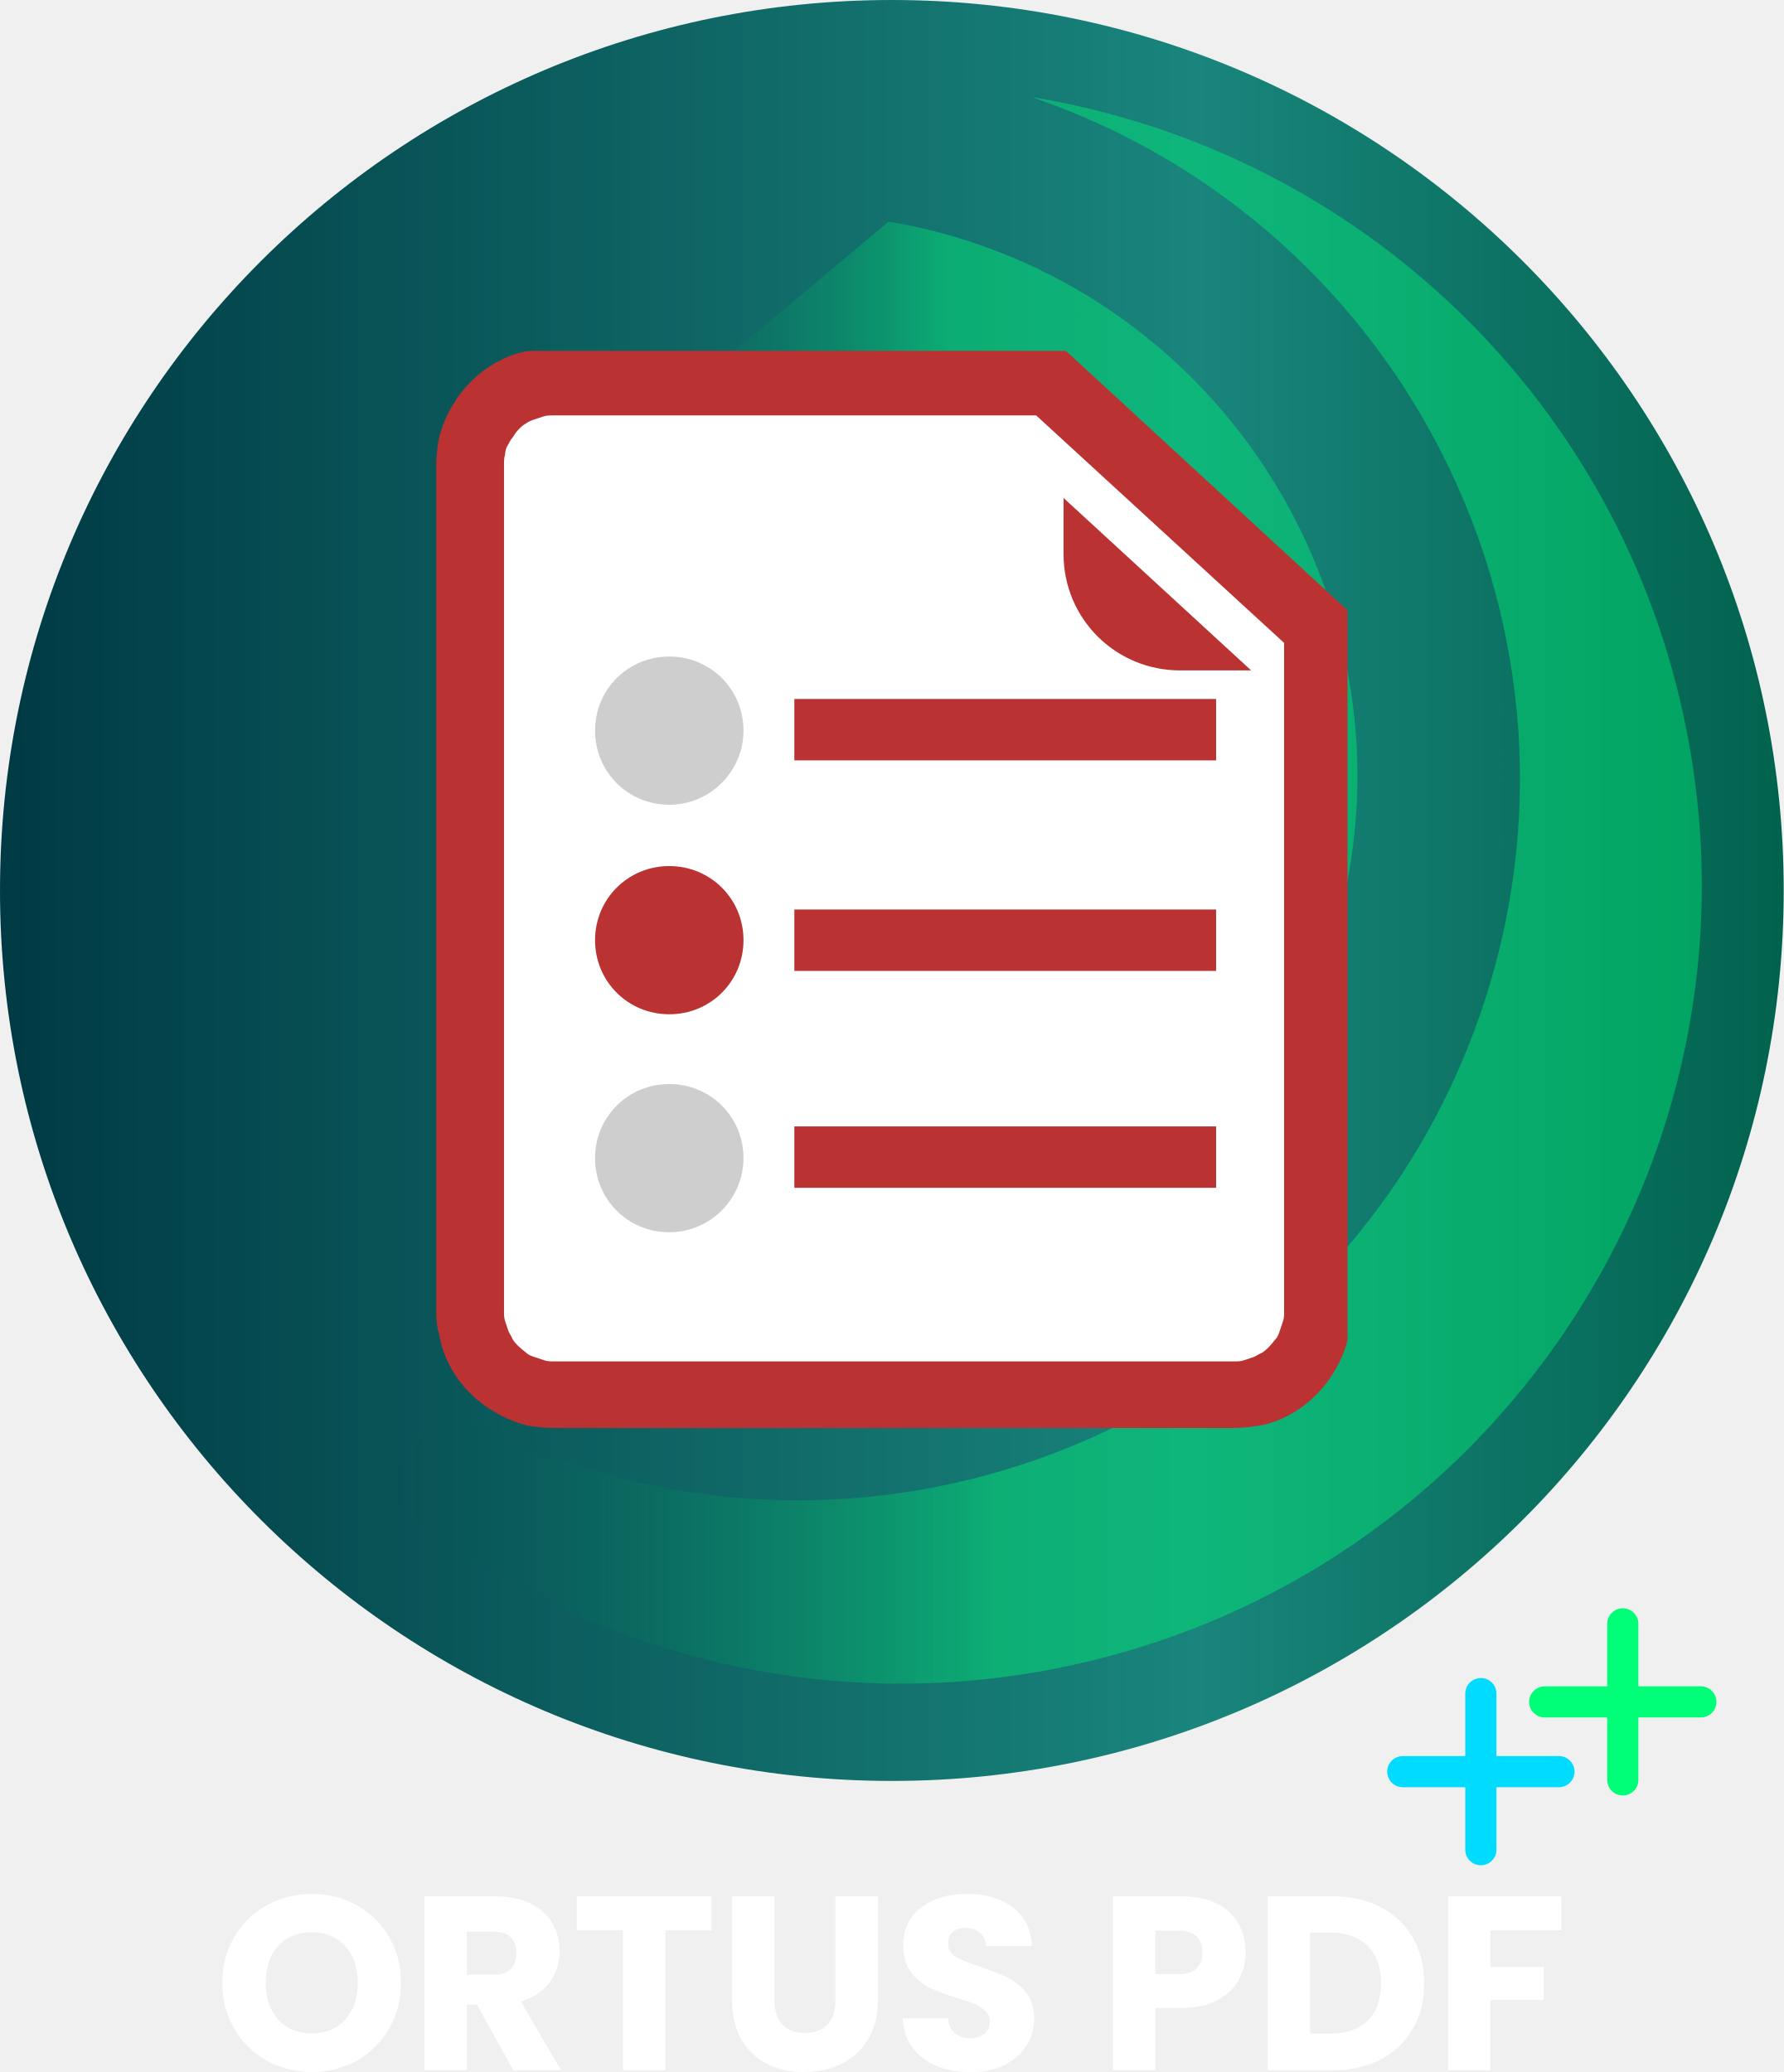
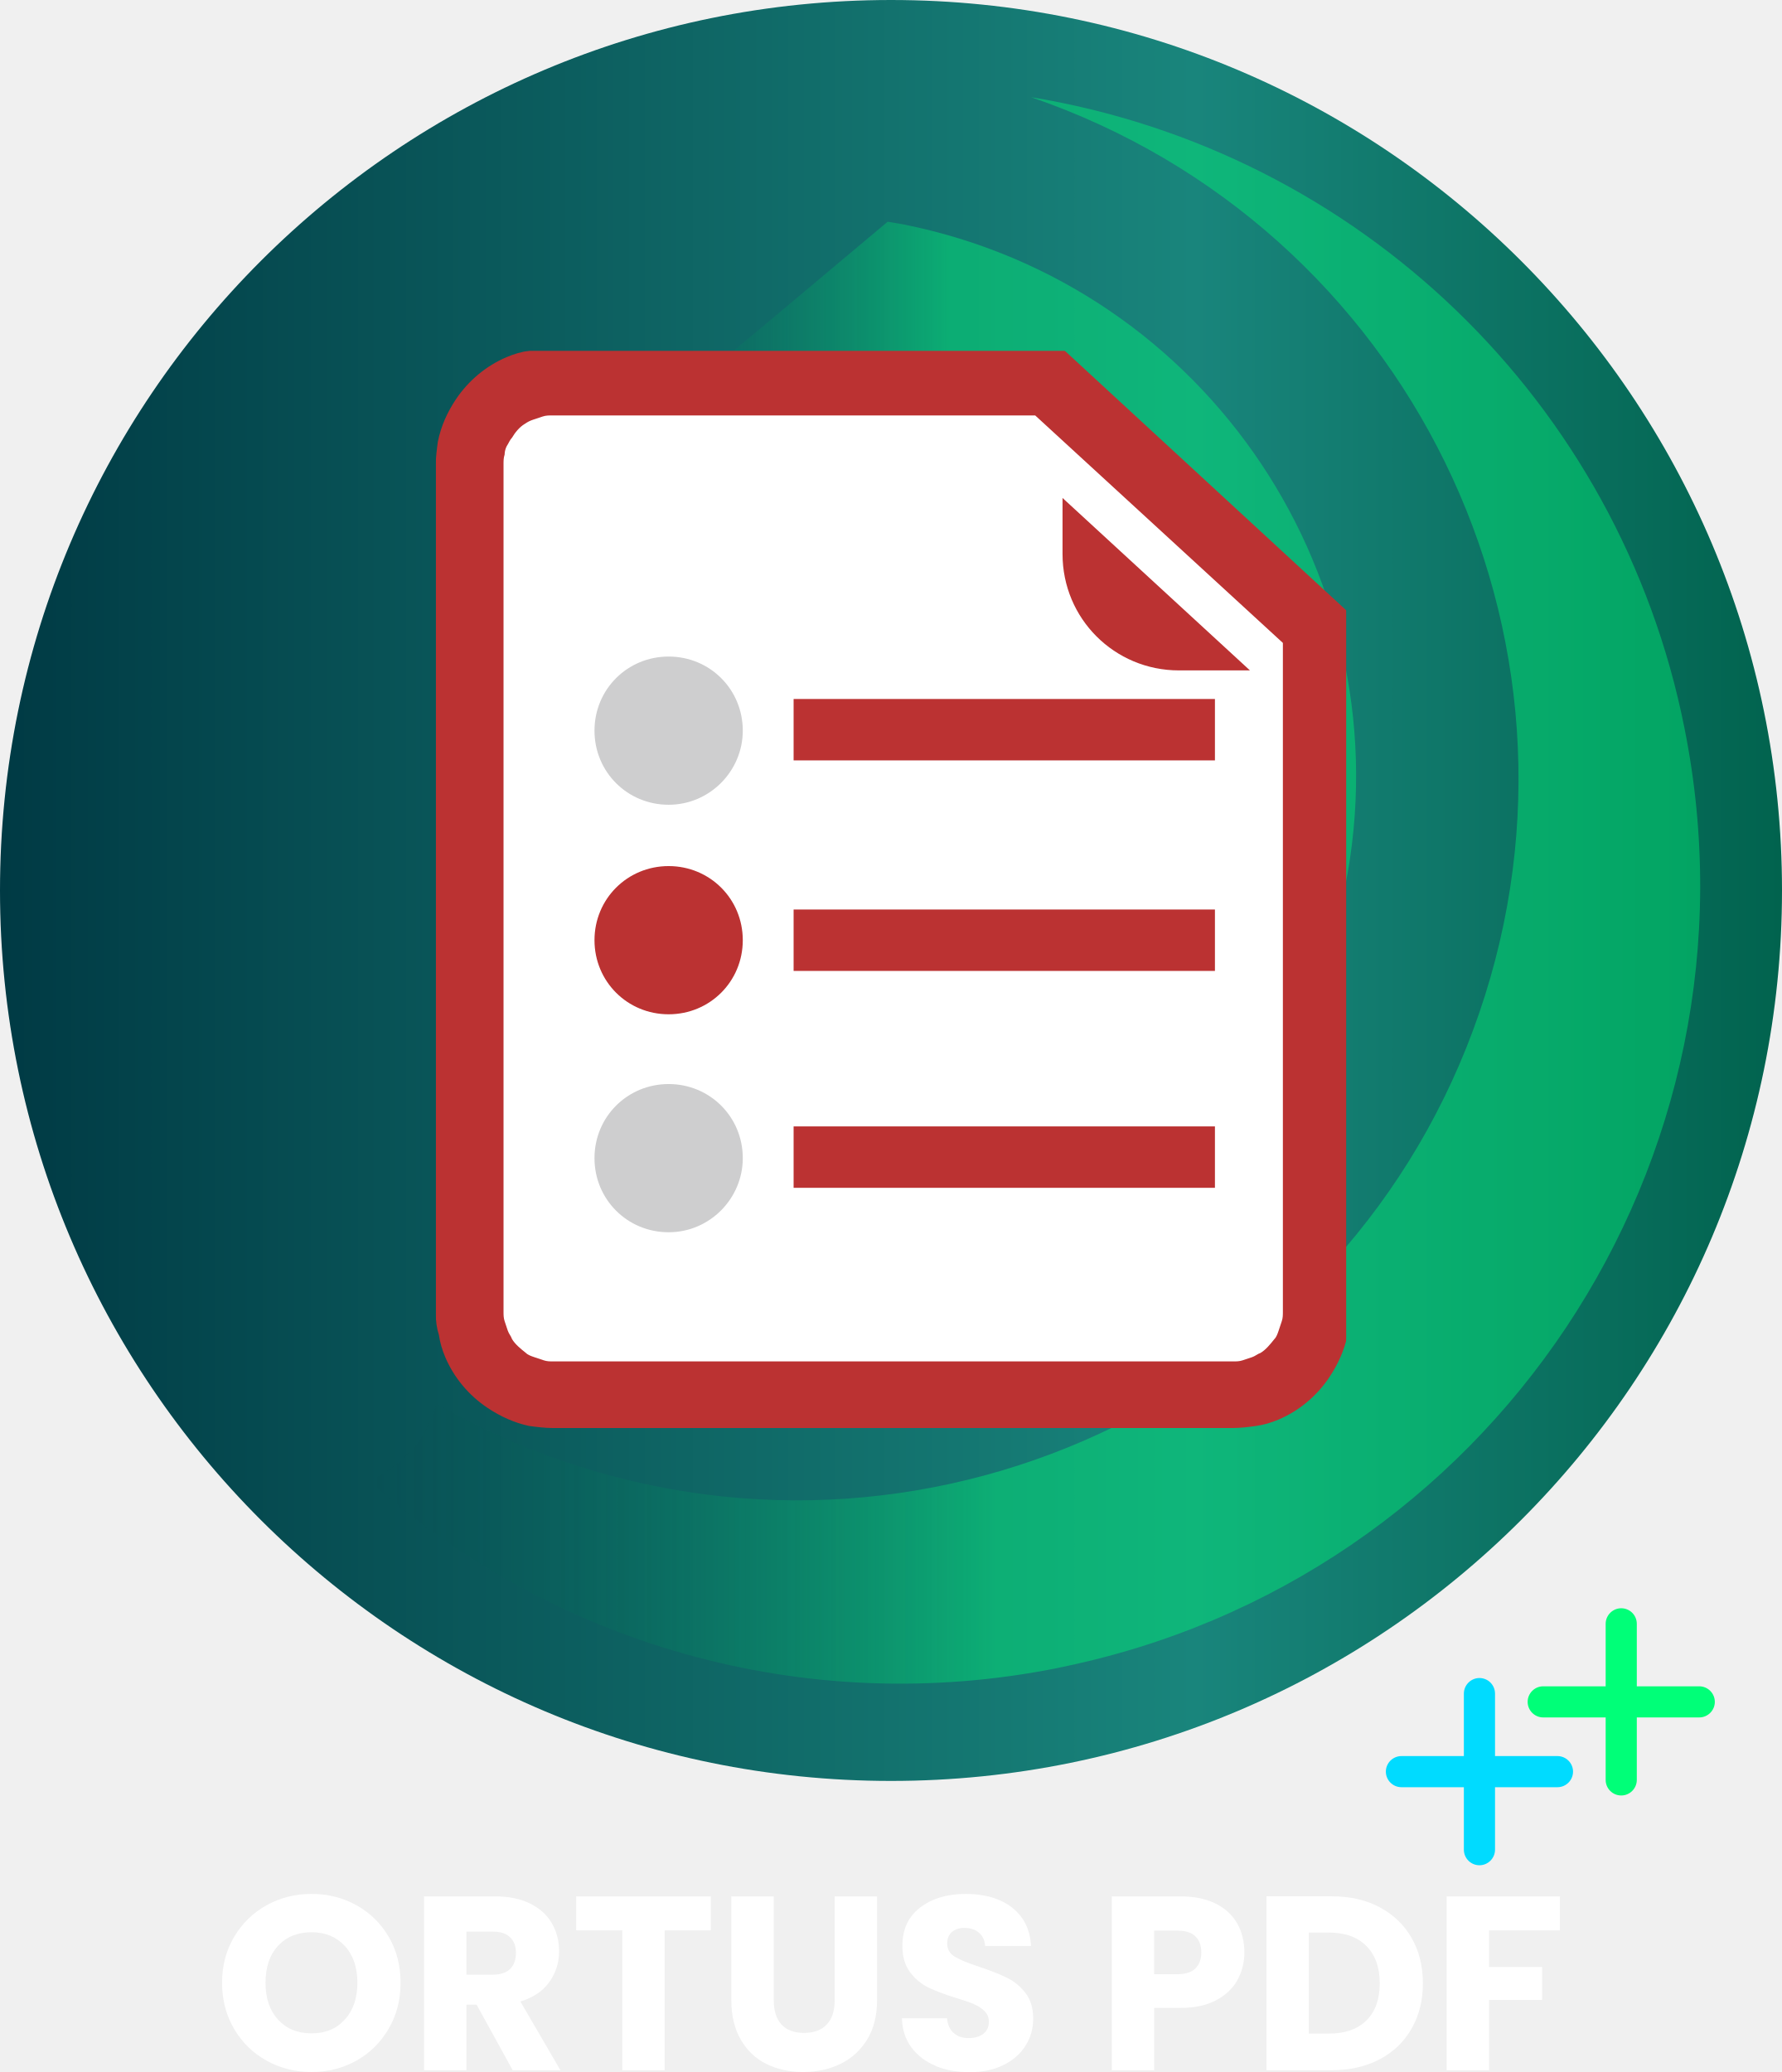
- <svg xmlns="http://www.w3.org/2000/svg" width="315" height="366" viewBox="0 0 315 366" fill="none">
-   <g clip-path="url(#clip0_1054_9901)">
-     <path d="M315 157.293C315 70.422 244.485 0 157.5 0C70.515 0 0 70.422 0 157.293C0 244.163 70.515 314.586 157.5 314.586C244.485 314.586 315 244.163 315 157.293Z" fill="url(#paint0_linear_1054_9901)" />
+ <svg xmlns="http://www.w3.org/2000/svg" width="516" height="600" viewBox="0 0 516 600" fill="none">
+   <g clip-path="url(#clip0_1054_9867)">
+     <path d="M516 257.857C516 115.447 400.489 0 258 0C115.511 0 0 115.447 0 257.857C0 400.268 115.511 515.714 258 515.714C400.489 515.714 516 400.268 516 257.857Z" fill="url(#paint0_linear_1054_9867)" />
    <g opacity="0.4">
-       <path d="M131.765 60.235L156.897 39.172H156.965C157.855 39.309 158.732 39.459 159.622 39.623C213.583 50.36 248.534 102.814 237.77 156.622C227.114 209.992 175.536 244.719 122.219 234.94C133.724 232.328 144.776 227.048 154.445 218.978C186.808 191.855 191.054 143.642 163.868 111.294C148.282 92.761 125.794 83.487 103.333 84.034L131.765 60.208V60.235Z" fill="url(#paint1_linear_1054_9901)" />
-       <path d="M187.069 294.615C141.791 303.697 97.212 290.047 65.191 261.556C67.054 260.749 68.848 259.696 70.492 258.301C73.833 255.497 76.107 251.845 77.216 247.947C84.215 251.968 91.638 255.388 99.444 258.068C166.087 280.951 238.619 245.499 261.464 178.971C284.377 112.415 248.878 39.978 182.262 17.164C240.277 26.697 286.294 71.081 297.744 128.541C313.11 204.931 263.559 279.255 187.069 294.601V294.615Z" fill="url(#paint2_linear_1054_9901)" />
+       <path d="M215.845 98.749L257.013 64.219H257.125C258.583 64.443 260.019 64.69 261.477 64.959C349.871 82.56 407.124 168.55 389.49 256.76C372.036 344.252 287.547 401.182 200.208 385.15C219.053 380.867 237.158 372.212 252.997 358.983C306.011 314.52 312.965 235.481 268.432 182.452C242.901 152.07 206.064 136.867 169.271 137.764L215.845 98.704V98.749Z" fill="url(#paint1_linear_1054_9867)" />
+       <path d="M306.437 482.978C232.268 497.867 159.243 475.489 106.79 428.783C109.841 427.46 112.78 425.734 115.472 423.447C120.946 418.85 124.671 412.864 126.488 406.473C137.952 413.065 150.112 418.671 162.899 423.066C272.067 460.578 390.882 402.46 428.303 293.397C465.836 184.29 407.685 65.541 298.563 28.141C393.596 43.769 468.977 116.53 487.733 210.726C512.904 335.955 431.735 457.798 306.437 482.956V482.978Z" fill="url(#paint2_linear_1054_9867)" />
    </g>
-     <path d="M275.31 310.197H264.272V299.159C264.272 297.641 263.039 296.41 261.519 296.41C259.999 296.41 258.766 297.655 258.766 299.159V310.197H247.727C246.207 310.197 244.975 311.442 244.975 312.946C244.975 314.451 246.207 315.696 247.727 315.696H258.766V326.733C258.766 328.252 259.999 329.483 261.519 329.483C263.039 329.483 264.272 328.238 264.272 326.733V315.696H275.31C276.831 315.696 278.063 314.451 278.063 312.946C278.063 311.442 276.831 310.197 275.31 310.197Z" fill="#00DBFF" />
-     <path d="M300.374 297.873H289.335V286.835C289.335 285.317 288.103 284.086 286.582 284.086C285.062 284.086 283.83 285.331 283.83 286.835V297.873H272.791C271.271 297.873 270.038 299.118 270.038 300.622C270.038 302.127 271.271 303.371 272.791 303.371H283.83V314.409C283.83 315.927 285.062 317.158 286.582 317.158C288.103 317.158 289.335 315.914 289.335 314.409V303.371H300.374C301.894 303.371 303.127 302.127 303.127 300.622C303.127 299.118 301.894 297.873 300.374 297.873Z" fill="#00FF78" />
-     <path d="M47.113 363.991C44.703 362.651 42.785 360.777 41.375 358.369C39.964 355.962 39.252 353.254 39.252 350.245C39.252 347.236 39.964 344.541 41.375 342.148C42.799 339.754 44.703 337.894 47.113 336.554C49.524 335.213 52.167 334.543 55.07 334.543C57.974 334.543 60.617 335.213 63.028 336.554C65.438 337.894 67.328 339.768 68.725 342.148C70.122 344.528 70.807 347.236 70.807 350.245C70.807 353.254 70.108 355.962 68.698 358.369C67.287 360.777 65.397 362.651 63 363.991C60.603 365.331 57.96 366.002 55.07 366.002C52.181 366.002 49.524 365.331 47.113 363.991ZM60.96 356.728C62.439 355.1 63.178 352.939 63.178 350.245C63.178 347.55 62.439 345.362 60.96 343.748C59.48 342.134 57.522 341.313 55.07 341.313C52.619 341.313 50.606 342.12 49.14 343.721C47.661 345.321 46.935 347.496 46.935 350.245C46.935 352.994 47.675 355.128 49.14 356.742C50.619 358.356 52.592 359.176 55.07 359.176C57.549 359.176 59.494 358.356 60.96 356.728Z" fill="white" />
-     <path d="M90.638 365.7L84.242 354.102H82.448V365.7H74.956V334.98H87.529C89.953 334.98 92.021 335.404 93.719 336.252C95.431 337.1 96.705 338.263 97.554 339.727C98.403 341.204 98.828 342.845 98.828 344.651C98.828 346.689 98.252 348.521 97.088 350.122C95.938 351.722 94.24 352.871 91.98 353.541L99.074 365.7H90.624H90.638ZM82.448 348.809H87.09C88.46 348.809 89.487 348.48 90.172 347.796C90.857 347.126 91.199 346.182 91.199 344.951C91.199 343.789 90.857 342.872 90.172 342.202C89.487 341.532 88.46 341.204 87.09 341.204H82.448V348.822V348.809Z" fill="white" />
-     <path d="M125.644 334.98V340.971H117.495V365.687H110.003V340.971H101.854V334.98H125.644Z" fill="white" />
-     <path d="M136.779 334.98V353.363C136.779 355.196 137.231 356.619 138.135 357.603C139.038 358.588 140.367 359.094 142.12 359.094C143.873 359.094 145.215 358.602 146.146 357.603C147.078 356.605 147.543 355.196 147.543 353.363V334.98H155.035V353.308C155.035 356.058 154.446 358.369 153.282 360.27C152.118 362.172 150.543 363.594 148.571 364.565C146.598 365.523 144.393 366.001 141.983 366.001C139.573 366.001 137.381 365.523 135.478 364.579C133.56 363.635 132.054 362.199 130.944 360.284C129.835 358.369 129.273 356.044 129.273 353.308V334.98H136.765H136.779Z" fill="white" />
-     <path d="M165.389 364.907C163.609 364.182 162.184 363.102 161.116 361.666C160.048 360.23 159.486 358.52 159.432 356.509H167.403C167.512 357.645 167.909 358.52 168.58 359.108C169.251 359.71 170.128 360.011 171.21 360.011C172.292 360.011 173.196 359.751 173.839 359.245C174.483 358.739 174.798 358.027 174.798 357.125C174.798 356.372 174.538 355.743 174.031 355.237C173.524 354.745 172.894 354.335 172.155 354.006C171.415 353.678 170.347 353.322 168.978 352.912C166.992 352.297 165.376 351.681 164.116 351.079C162.856 350.477 161.774 349.561 160.87 348.371C159.966 347.181 159.514 345.622 159.514 343.693C159.514 340.835 160.541 338.592 162.623 336.978C164.704 335.364 167.403 334.543 170.731 334.543C174.059 334.543 176.853 335.35 178.921 336.978C180.989 338.605 182.098 340.848 182.249 343.734H174.141C174.086 342.75 173.716 341.97 173.045 341.395C172.374 340.821 171.511 340.547 170.457 340.547C169.553 340.547 168.827 340.794 168.265 341.272C167.718 341.751 167.43 342.449 167.43 343.351C167.43 344.336 167.896 345.116 168.827 345.663C169.758 346.224 171.224 346.812 173.209 347.455C175.195 348.125 176.811 348.768 178.058 349.383C179.304 349.999 180.372 350.888 181.276 352.05C182.18 353.213 182.632 354.717 182.632 356.564C182.632 358.41 182.18 359.901 181.29 361.337C180.4 362.774 179.099 363.909 177.414 364.757C175.716 365.605 173.716 366.029 171.415 366.029C169.114 366.029 167.156 365.66 165.362 364.935L165.389 364.907Z" fill="white" />
-     <path d="M218.748 349.752C217.926 351.23 216.666 352.419 214.981 353.322C213.283 354.225 211.188 354.676 208.668 354.676H204.025V365.7H196.533V334.98H208.668C211.119 334.98 213.187 335.404 214.885 336.252C216.584 337.1 217.844 338.263 218.693 339.754C219.542 341.245 219.966 342.955 219.966 344.869C219.966 346.647 219.556 348.275 218.734 349.752H218.748ZM211.297 347.714C211.996 347.044 212.352 346.1 212.352 344.869C212.352 343.638 211.996 342.695 211.297 342.024C210.599 341.354 209.53 341.026 208.092 341.026H204.011V348.727H208.092C209.517 348.727 210.585 348.398 211.297 347.728V347.714Z" fill="white" />
-     <path d="M243.892 336.911C246.316 338.197 248.193 340.002 249.521 342.314C250.85 344.625 251.521 347.306 251.521 350.342C251.521 353.379 250.85 356.019 249.521 358.344C248.193 360.683 246.303 362.488 243.865 363.76C241.427 365.046 238.606 365.689 235.387 365.689H223.869V334.969H235.387C238.633 334.969 241.454 335.612 243.878 336.897L243.892 336.911ZM241.523 356.908C243.098 355.362 243.892 353.174 243.892 350.342C243.892 347.511 243.098 345.309 241.523 343.736C239.948 342.163 237.743 341.37 234.908 341.37H231.361V359.219H234.908C237.743 359.219 239.948 358.453 241.523 356.908Z" fill="white" />
-     <path d="M275.749 334.98V340.971H263.217V347.454H272.599V353.267H263.217V365.7H255.726V334.98H275.749Z" fill="white" />
-     <mask id="mask0_1054_9901" style="mask-type:luminance" maskUnits="userSpaceOnUse" x="77" y="61" width="161" height="192">
-       <path d="M237.962 61.973H77.024V252.612H237.962V61.973Z" fill="white" />
+     <path d="M450.984 508.516H432.902V490.421C432.902 487.932 430.882 485.914 428.392 485.914C425.902 485.914 423.883 487.954 423.883 490.421V508.516H405.8C403.31 508.516 401.291 510.556 401.291 513.023C401.291 515.489 403.31 517.53 405.8 517.53H423.883V535.624C423.883 538.113 425.902 540.131 428.392 540.131C430.882 540.131 432.902 538.091 432.902 535.624V517.53H450.984C453.474 517.53 455.493 515.489 455.493 513.023C455.493 510.556 453.474 508.516 450.984 508.516Z" fill="#00DBFF" />
+     <path d="M492.04 488.313H473.957V470.218C473.957 467.729 471.938 465.711 469.448 465.711C466.958 465.711 464.939 467.751 464.939 470.218V488.313H446.856C444.366 488.313 442.347 490.353 442.347 492.82C442.347 495.286 444.366 497.326 446.856 497.326H464.939V515.421C464.939 517.91 466.958 519.928 469.448 519.928C471.938 519.928 473.957 517.888 473.957 515.421V497.326H492.04C494.53 497.326 496.549 495.286 496.549 492.82C496.549 490.353 494.53 488.313 492.04 488.313Z" fill="#00FF78" />
+     <path d="M77.175 596.705C73.227 594.508 70.086 591.436 67.775 587.489C65.465 583.543 64.298 579.104 64.298 574.171C64.298 569.238 65.465 564.82 67.775 560.897C70.109 556.973 73.227 553.923 77.175 551.726C81.124 549.528 85.454 548.43 90.21 548.43C94.966 548.43 99.296 549.528 103.245 551.726C107.193 553.923 110.289 556.995 112.578 560.897C114.866 564.798 115.988 569.238 115.988 574.171C115.988 579.104 114.843 583.543 112.533 587.489C110.222 591.436 107.126 594.508 103.2 596.705C99.274 598.902 94.944 600.001 90.21 600.001C85.476 600.001 81.124 598.902 77.175 596.705ZM99.857 584.799C102.28 582.131 103.491 578.588 103.491 574.171C103.491 569.753 102.28 566.166 99.857 563.52C97.434 560.874 94.226 559.529 90.21 559.529C86.194 559.529 82.896 560.852 80.496 563.475C78.073 566.099 76.884 569.664 76.884 574.171C76.884 578.677 78.095 582.175 80.496 584.821C82.919 587.467 86.149 588.812 90.21 588.812C94.271 588.812 97.457 587.467 99.857 584.799Z" fill="white" />
+     <path d="M148.473 599.509L137.996 580.495H135.057V599.509H122.785V549.148H143.38C147.351 549.148 150.739 549.844 153.521 551.234C156.325 552.624 158.412 554.53 159.803 556.929C161.194 559.351 161.889 562.041 161.889 565.001C161.889 568.342 160.947 571.347 159.04 573.97C157.155 576.593 154.373 578.477 150.672 579.576L162.293 599.509H148.451H148.473ZM135.057 571.817H142.662C144.906 571.817 146.588 571.279 147.71 570.158C148.832 569.059 149.393 567.512 149.393 565.494C149.393 563.588 148.832 562.086 147.71 560.987C146.588 559.889 144.906 559.351 142.662 559.351H135.057V571.84V571.817Z" fill="white" />
+     <path d="M205.817 549.148V558.969H192.468V599.487H180.196V558.969H166.848V549.148H205.817Z" fill="white" />
+     <path d="M224.056 549.148V579.284C224.056 582.289 224.796 584.621 226.277 586.235C227.758 587.849 229.934 588.679 232.806 588.679C235.677 588.679 237.876 587.872 239.401 586.235C240.927 584.598 241.69 582.289 241.69 579.284V549.148H253.962V579.194C253.962 583.701 252.997 587.491 251.09 590.607C249.183 593.724 246.603 596.056 243.372 597.648C240.142 599.218 236.53 600.002 232.581 600.002C228.633 600.002 225.043 599.218 221.925 597.67C218.784 596.123 216.316 593.769 214.499 590.63C212.682 587.491 211.762 583.679 211.762 579.194V549.148H224.034H224.056Z" fill="white" />
+     <path d="M270.922 598.207C268.006 597.019 265.672 595.248 263.923 592.893C262.173 590.539 261.253 587.736 261.163 584.44H274.22C274.4 586.301 275.05 587.736 276.15 588.7C277.249 589.687 278.685 590.18 280.457 590.18C282.229 590.18 283.71 589.754 284.764 588.924C285.819 588.095 286.335 586.929 286.335 585.449C286.335 584.216 285.909 583.184 285.079 582.355C284.248 581.548 283.216 580.875 282.005 580.337C280.794 579.799 279.044 579.216 276.8 578.543C273.547 577.534 270.9 576.525 268.836 575.538C266.772 574.552 264.999 573.049 263.519 571.099C262.038 569.148 261.298 566.592 261.298 563.43C261.298 558.744 262.98 555.067 266.39 552.421C269.8 549.775 274.22 548.43 279.672 548.43C285.123 548.43 289.7 549.753 293.088 552.421C296.475 555.089 298.293 558.766 298.539 563.498H285.258C285.168 561.883 284.563 560.605 283.463 559.663C282.364 558.722 280.951 558.273 279.223 558.273C277.742 558.273 276.553 558.677 275.634 559.461C274.736 560.246 274.265 561.39 274.265 562.87C274.265 564.484 275.028 565.762 276.553 566.659C278.079 567.578 280.479 568.543 283.732 569.596C286.986 570.695 289.633 571.749 291.674 572.758C293.716 573.767 295.466 575.224 296.947 577.13C298.427 579.036 299.168 581.503 299.168 584.53C299.168 587.557 298.427 590.001 296.969 592.355C295.511 594.709 293.379 596.57 290.62 597.961C287.838 599.351 284.563 600.046 280.794 600.046C277.024 600.046 273.816 599.441 270.877 598.252L270.922 598.207Z" fill="white" />
+     <path d="M358.328 573.365C356.982 575.786 354.918 577.737 352.158 579.217C349.376 580.697 345.944 581.437 341.816 581.437H334.21V599.509H321.938V549.148H341.816C345.832 549.148 349.219 549.844 352.001 551.234C354.783 552.624 356.847 554.53 358.238 556.974C359.629 559.418 360.324 562.221 360.324 565.36C360.324 568.275 359.651 570.943 358.305 573.365H358.328ZM346.123 570.024C347.267 568.925 347.851 567.378 347.851 565.36C347.851 563.342 347.267 561.795 346.123 560.696C344.979 559.597 343.229 559.059 340.873 559.059H334.188V571.683H340.873C343.207 571.683 344.957 571.145 346.123 570.046V570.024Z" fill="white" />
+     <path d="M399.518 552.309C403.489 554.417 406.563 557.376 408.739 561.166C410.915 564.955 412.015 569.35 412.015 574.328C412.015 579.306 410.915 583.633 408.739 587.445C406.563 591.279 403.467 594.239 399.474 596.324C395.48 598.432 390.859 599.486 385.586 599.486H366.719V549.125H385.586C390.903 549.125 395.525 550.179 399.496 552.287L399.518 552.309ZM395.637 585.09C398.217 582.557 399.518 578.969 399.518 574.328C399.518 569.686 398.217 566.076 395.637 563.498C393.057 560.919 389.445 559.619 384.801 559.619H378.991V588.88H384.801C389.445 588.88 393.057 587.624 395.637 585.09Z" fill="white" />
+     <path d="M451.702 549.148V558.969H431.174V569.598H446.542V579.127H431.174V599.509H418.902V549.148H451.702Z" fill="white" />
+     <mask id="mask0_1054_9867" style="mask-type:luminance" maskUnits="userSpaceOnUse" x="126" y="101" width="264" height="314">
+       <path d="M389.804 101.598H126.173V414.121H389.804V101.598Z" fill="white" />
    </mask>
-     <g mask="url(#mask0_1054_9901)">
-       <path d="M97.609 67.391H185.192L232.347 110.94V231.864C232.347 232.794 232.155 233.916 231.977 234.86C231.607 236.733 230.854 238.416 229.731 240.098C228.046 242.533 225.992 244.215 223.362 245.337C222.431 245.706 221.486 246.089 220.555 246.267C219.623 246.445 218.5 246.636 217.555 246.636H97.595C96.664 246.636 95.541 246.445 94.596 246.267C92.719 245.898 91.035 245.145 89.35 244.024C86.912 242.341 85.228 240.29 84.105 237.664C83.735 236.733 83.352 235.79 83.174 234.86C82.996 233.93 82.804 232.986 82.804 231.864V82.162C82.804 81.232 82.996 80.111 83.174 79.167C83.543 77.293 84.296 75.611 85.42 73.928C87.104 71.494 89.35 69.634 91.966 68.512C92.897 68.143 93.842 67.76 94.774 67.582C95.705 67.582 96.65 67.391 97.581 67.391" fill="white" />
-       <path d="M97.609 73.38C97.047 73.38 96.486 73.38 95.924 73.572C95.363 73.763 94.801 73.941 94.24 74.132C93.678 74.324 93.308 74.502 92.747 74.885C91.816 75.445 91.062 76.376 90.501 77.319C90.131 77.689 89.939 78.249 89.57 78.81C89.378 79.179 89.2 79.74 89.2 80.301C89.008 80.862 89.008 81.422 89.008 81.983V231.685C89.008 232.246 89.008 232.807 89.2 233.367C89.392 233.928 89.57 234.489 89.761 235.05C89.953 235.611 90.323 235.98 90.515 236.541C91.076 237.471 92.007 238.223 92.953 238.975C93.322 239.345 93.884 239.536 94.445 239.728C95.007 239.919 95.568 240.097 96.13 240.288C96.691 240.48 97.253 240.48 97.814 240.48H217.966C218.528 240.48 219.089 240.48 219.651 240.288C220.212 240.097 220.774 239.919 221.335 239.728C221.897 239.536 222.267 239.167 222.828 238.975C223.76 238.414 224.513 237.484 225.266 236.541C225.636 236.171 225.828 235.611 226.019 235.05C226.211 234.489 226.389 233.928 226.581 233.367C226.773 232.807 226.773 232.246 226.773 231.685V113.565L182.988 73.38H97.65H97.609ZM97.609 61.412H187.63L238.537 108.326V231.863C238.537 233.176 238.345 234.667 238.167 235.98C237.606 238.592 236.483 241.027 234.99 243.27C232.744 246.635 229.567 249.247 226.006 250.752C224.691 251.312 223.39 251.682 222.075 251.873C220.76 252.065 219.267 252.243 217.953 252.243H97.623C96.308 252.243 94.815 252.051 93.5 251.873C90.884 251.312 88.447 250.191 86.201 248.7C82.831 246.457 80.216 243.284 78.709 239.728C78.147 238.414 77.778 237.115 77.586 235.802C77.216 234.68 77.024 233.367 77.024 231.877V82.161C77.024 80.848 77.216 79.357 77.394 78.044C77.956 75.24 79.079 72.806 80.572 70.562C82.818 67.198 85.995 64.585 89.556 63.081C90.871 62.52 92.172 62.151 93.487 61.959C94.801 61.59 96.294 61.398 97.609 61.398" fill="#BB3232" />
-       <path d="M208.407 118.421C196.985 118.421 187.822 109.257 187.822 97.864V87.961L220.952 118.421H208.407Z" fill="#BB3232" />
-       <path d="M214.761 198.969H140.284V209.815H214.761V198.969Z" fill="#BB3232" />
-       <path d="M118.194 217.667C110.894 217.667 105.087 211.868 105.087 204.578C105.087 197.288 110.894 191.488 118.194 191.488C125.493 191.488 131.3 197.288 131.3 204.578C131.3 211.676 125.493 217.667 118.194 217.667Z" fill="#CECECF" />
-       <path d="M214.761 160.656H140.284V171.503H214.761V160.656Z" fill="#BB3232" />
-       <path d="M118.194 179.163C110.894 179.163 105.087 173.364 105.087 166.074C105.087 158.784 110.894 152.984 118.194 152.984C125.493 152.984 131.3 158.784 131.3 166.074C131.3 173.364 125.493 179.163 118.194 179.163Z" fill="#BB3232" />
-       <path d="M214.761 123.469H140.284V134.315H214.761V123.469Z" fill="#BB3232" />
-       <path d="M118.194 142.152C110.894 142.152 105.087 136.352 105.087 129.062C105.087 121.772 110.894 115.973 118.194 115.973C125.493 115.973 131.3 121.772 131.3 129.062C131.3 136.161 125.493 142.152 118.194 142.152Z" fill="#CECECF" />
+     <g mask="url(#mask0_1054_9867)">
+       <path d="M159.893 110.477H303.363L380.606 181.869V380.105C380.606 381.63 380.292 383.469 380 385.016C379.395 388.088 378.161 390.846 376.321 393.604C373.562 397.595 370.196 400.353 365.889 402.191C364.363 402.797 362.815 403.425 361.29 403.716C359.764 404.008 357.924 404.322 356.376 404.322H159.87C158.345 404.322 156.505 404.008 154.957 403.716C151.883 403.111 149.124 401.878 146.364 400.039C142.371 397.281 139.612 393.918 137.772 389.613C137.166 388.088 136.538 386.541 136.246 385.016C135.955 383.491 135.641 381.944 135.641 380.105V134.693C135.641 133.168 135.955 131.329 136.246 129.782C136.852 126.71 138.086 123.952 139.926 121.194C142.685 117.203 146.364 114.154 150.649 112.315C152.175 111.71 153.723 111.082 155.249 110.79C156.774 110.79 158.322 110.477 159.848 110.477" fill="white" />
+       <path d="M159.892 120.298C158.972 120.298 158.053 120.298 157.133 120.612C156.213 120.926 155.293 121.218 154.373 121.531C153.454 121.845 152.848 122.137 151.928 122.765C150.402 123.684 149.169 125.209 148.249 126.756C147.643 127.361 147.329 128.281 146.723 129.2C146.409 129.805 146.117 130.725 146.117 131.644C145.803 132.563 145.803 133.483 145.803 134.402V379.815C145.803 380.734 145.803 381.653 146.117 382.573C146.431 383.492 146.723 384.411 147.037 385.331C147.351 386.25 147.957 386.855 148.271 387.775C149.191 389.299 150.717 390.533 152.265 391.766C152.87 392.371 153.79 392.685 154.71 392.999C155.63 393.313 156.55 393.604 157.469 393.918C158.389 394.232 159.309 394.232 160.229 394.232H357.049C357.969 394.232 358.889 394.232 359.809 393.918C360.728 393.604 361.648 393.313 362.568 392.999C363.488 392.685 364.094 392.08 365.014 391.766C366.539 390.846 367.773 389.322 369.007 387.775C369.613 387.169 369.927 386.25 370.241 385.331C370.555 384.411 370.847 383.492 371.161 382.573C371.475 381.653 371.475 380.734 371.475 379.815V186.175L299.751 120.298H159.96H159.892ZM159.892 100.679H307.356L390.746 177.587V380.106C390.746 382.259 390.432 384.703 390.14 386.855C389.221 391.138 387.381 395.129 384.936 398.806C381.256 404.322 376.051 408.605 370.218 411.071C368.065 411.991 365.933 412.596 363.78 412.91C361.626 413.224 359.18 413.516 357.027 413.516H159.915C157.761 413.516 155.316 413.202 153.162 412.91C148.877 411.991 144.883 410.152 141.204 407.708C135.685 404.031 131.4 398.829 128.932 392.999C128.013 390.846 127.407 388.716 127.093 386.564C126.487 384.725 126.173 382.573 126.173 380.129V134.693C126.173 132.541 126.487 130.097 126.779 127.944C127.698 123.348 129.538 119.357 131.983 115.679C135.663 110.163 140.868 105.881 146.701 103.414C148.854 102.495 150.986 101.889 153.139 101.576C155.293 100.97 157.739 100.656 159.892 100.656" fill="#BB3232" />
+       <path d="M341.389 194.134C322.679 194.134 307.67 179.111 307.67 160.433V144.199L361.94 194.134H341.389Z" fill="#BB3232" />
+       <path d="M351.799 326.18H229.799V343.961H351.799V326.18Z" fill="#BB3232" />
+       <path d="M193.612 356.83C181.654 356.83 172.142 347.323 172.142 335.372C172.142 323.421 181.654 313.914 193.612 313.914C205.569 313.914 215.082 323.421 215.082 335.372C215.082 347.009 205.569 356.83 193.612 356.83Z" fill="#CECECF" />
+       <path d="M351.799 263.375H229.799V281.156H351.799V263.375Z" fill="#BB3232" />
+       <path d="M193.612 293.713C181.654 293.713 172.142 284.206 172.142 272.255C172.142 260.304 181.654 250.797 193.612 250.797C205.569 250.797 215.082 260.304 215.082 272.255C215.082 284.206 205.569 293.713 193.612 293.713Z" fill="#BB3232" />
+       <path d="M351.799 202.41H229.799V220.191H351.799V202.41Z" fill="#BB3232" />
+       <path d="M193.612 233.037C181.654 233.037 172.142 223.53 172.142 211.579C172.142 199.628 181.654 190.121 193.612 190.121C205.569 190.121 215.082 199.628 215.082 211.579C215.082 223.217 205.569 233.037 193.612 233.037Z" fill="#CECECF" />
    </g>
  </g>
  <defs>
-     <linearGradient id="paint0_linear_1054_9901" x1="0" y1="157.293" x2="315" y2="157.293" gradientUnits="userSpaceOnUse">
+     <linearGradient id="paint0_linear_1054_9867" x1="0" y1="257.857" x2="516" y2="257.857" gradientUnits="userSpaceOnUse">
      <stop stop-color="#003A44" />
      <stop offset="0.67" stop-color="#19857C" />
      <stop offset="1" stop-color="#01634E" />
    </linearGradient>
-     <linearGradient id="paint1_linear_1054_9901" x1="103.333" y1="137.87" x2="239.728" y2="137.87" gradientUnits="userSpaceOnUse">
+     <linearGradient id="paint1_linear_1054_9867" x1="169.271" y1="226.019" x2="392.699" y2="226.019" gradientUnits="userSpaceOnUse">
      <stop stop-color="#003A44" stop-opacity="0" />
      <stop offset="0.47" stop-color="#00FF78" />
    </linearGradient>
-     <linearGradient id="paint2_linear_1054_9901" x1="65.191" y1="157.291" x2="300.537" y2="157.291" gradientUnits="userSpaceOnUse">
+     <linearGradient id="paint2_linear_1054_9867" x1="106.79" y1="257.858" x2="492.309" y2="257.858" gradientUnits="userSpaceOnUse">
      <stop stop-color="#003A44" stop-opacity="0" />
      <stop offset="0.47" stop-color="#00FF78" />
    </linearGradient>
-     <clipPath id="clip0_1054_9901">
-       <rect width="315" height="366" fill="white" />
+     <clipPath id="clip0_1054_9867">
+       <rect width="516" height="600" fill="white" />
    </clipPath>
  </defs>
</svg>
